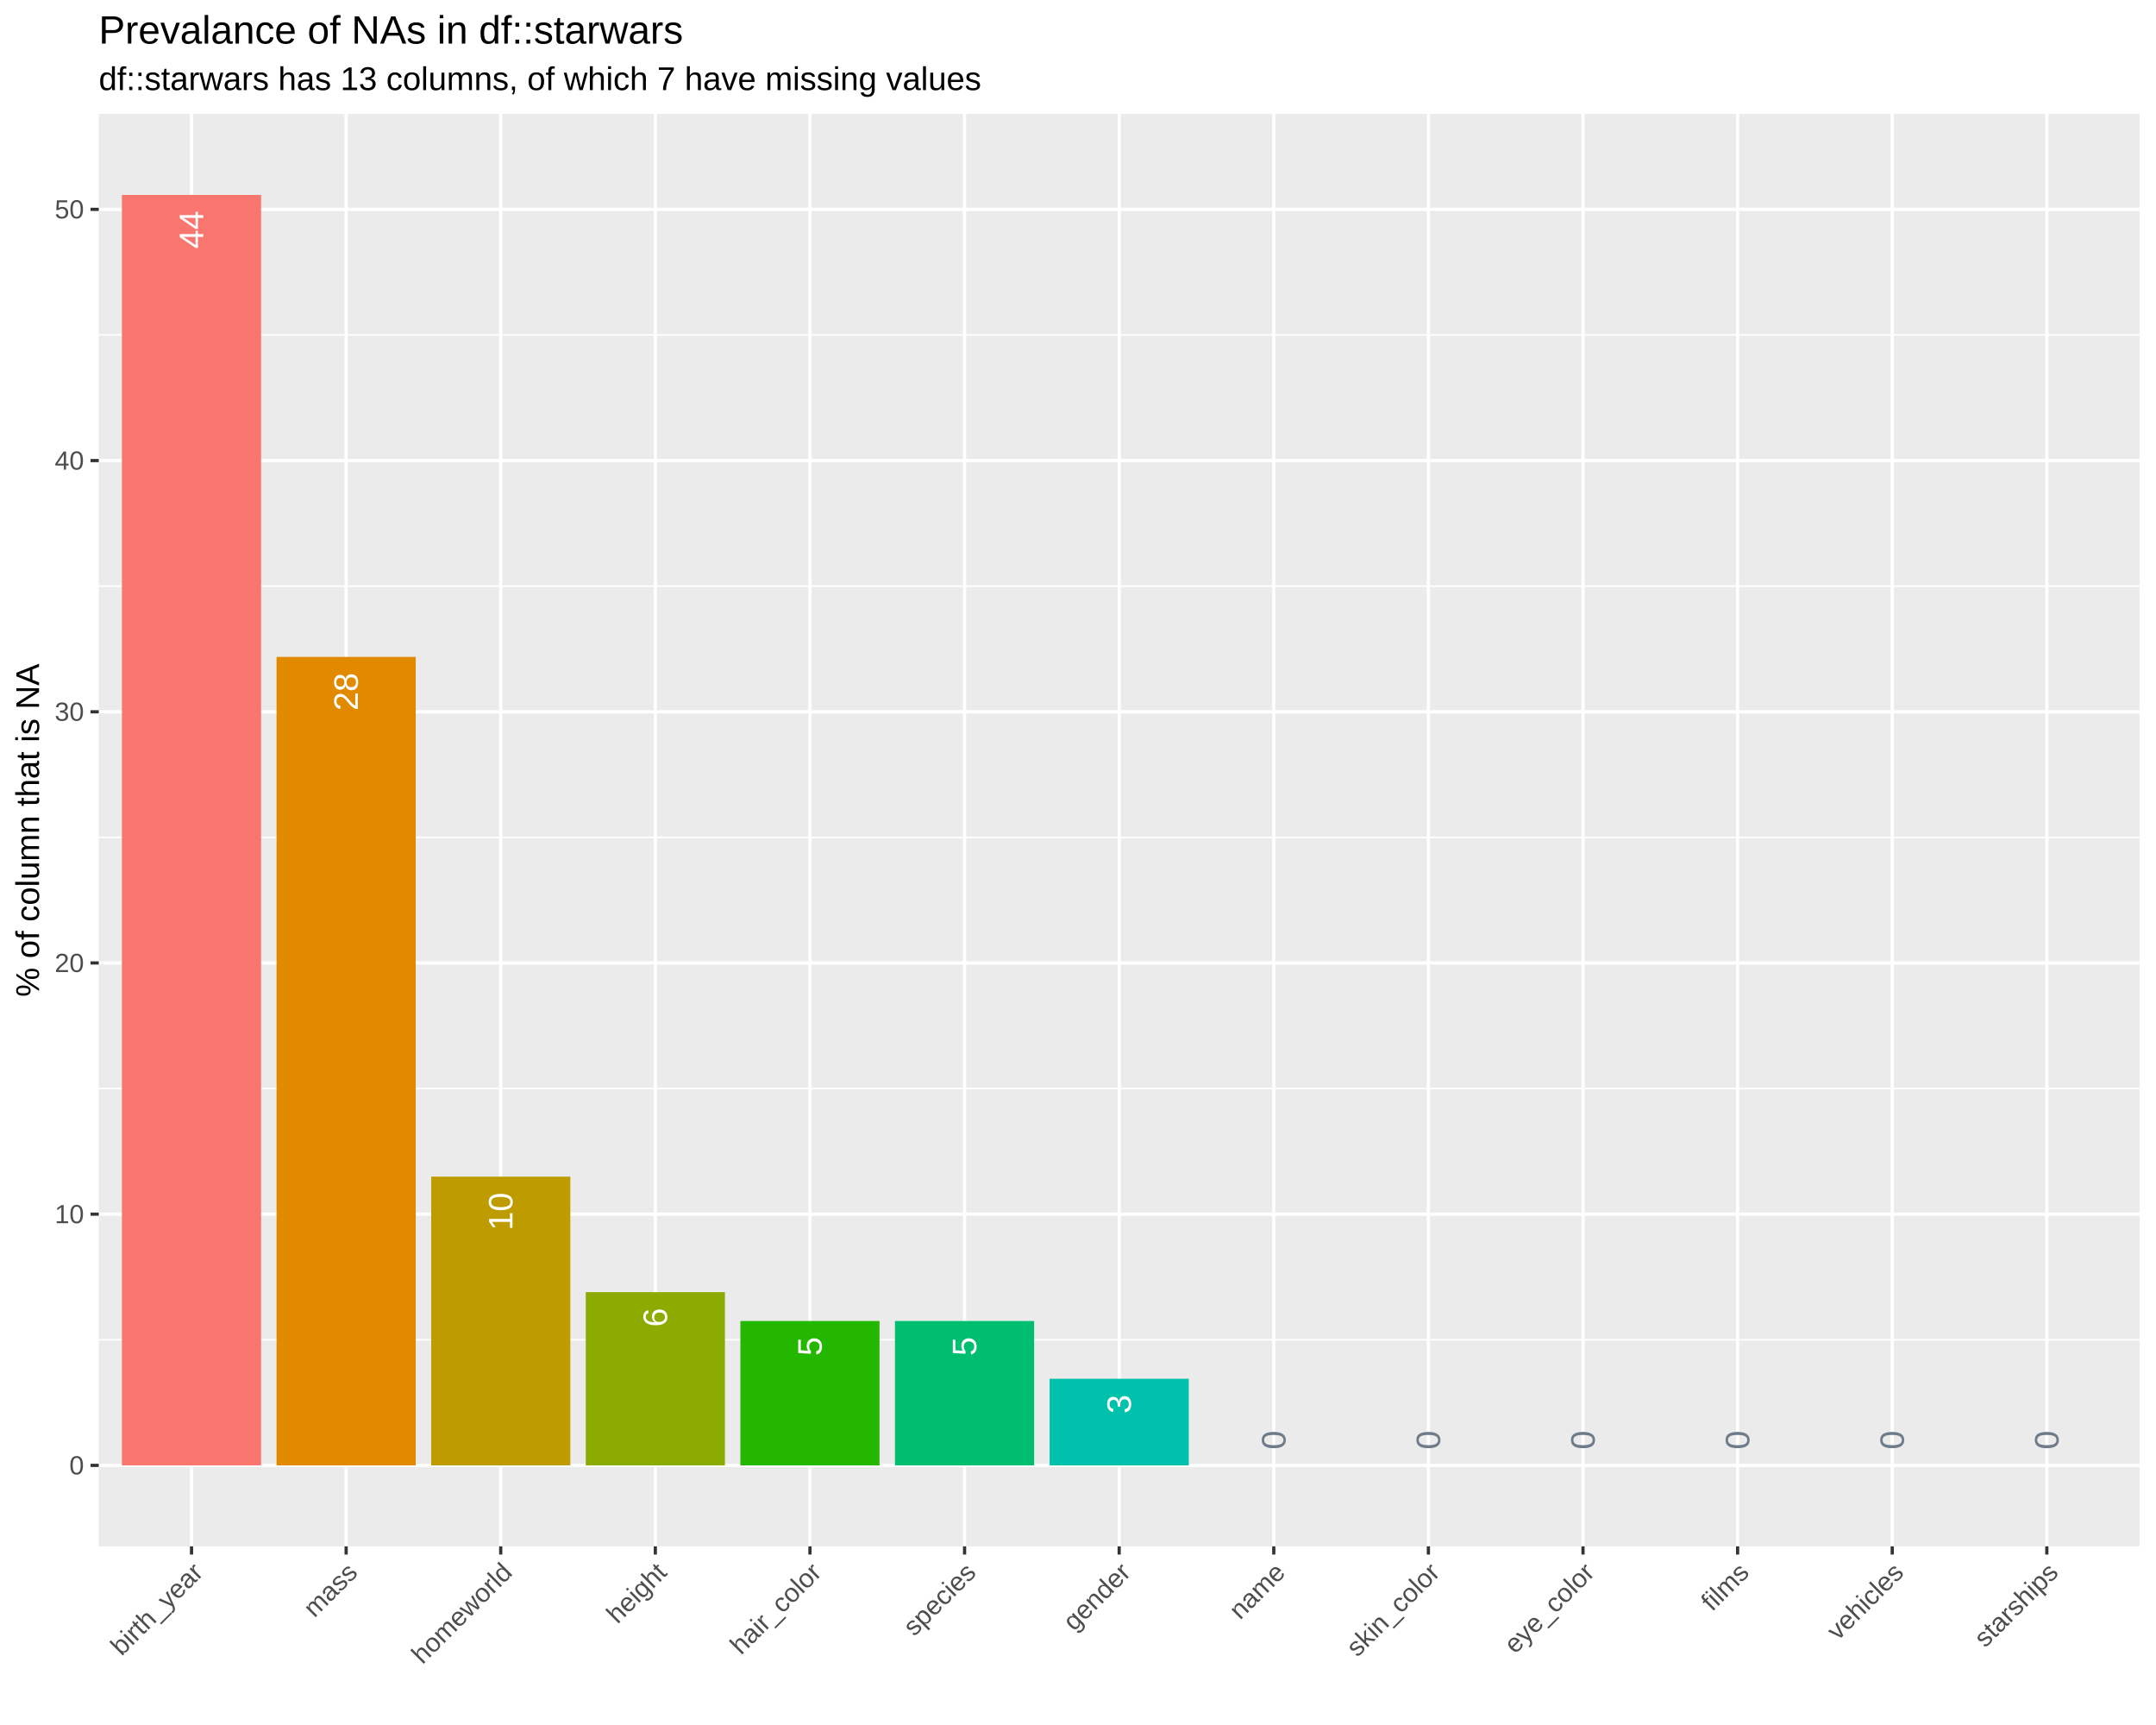
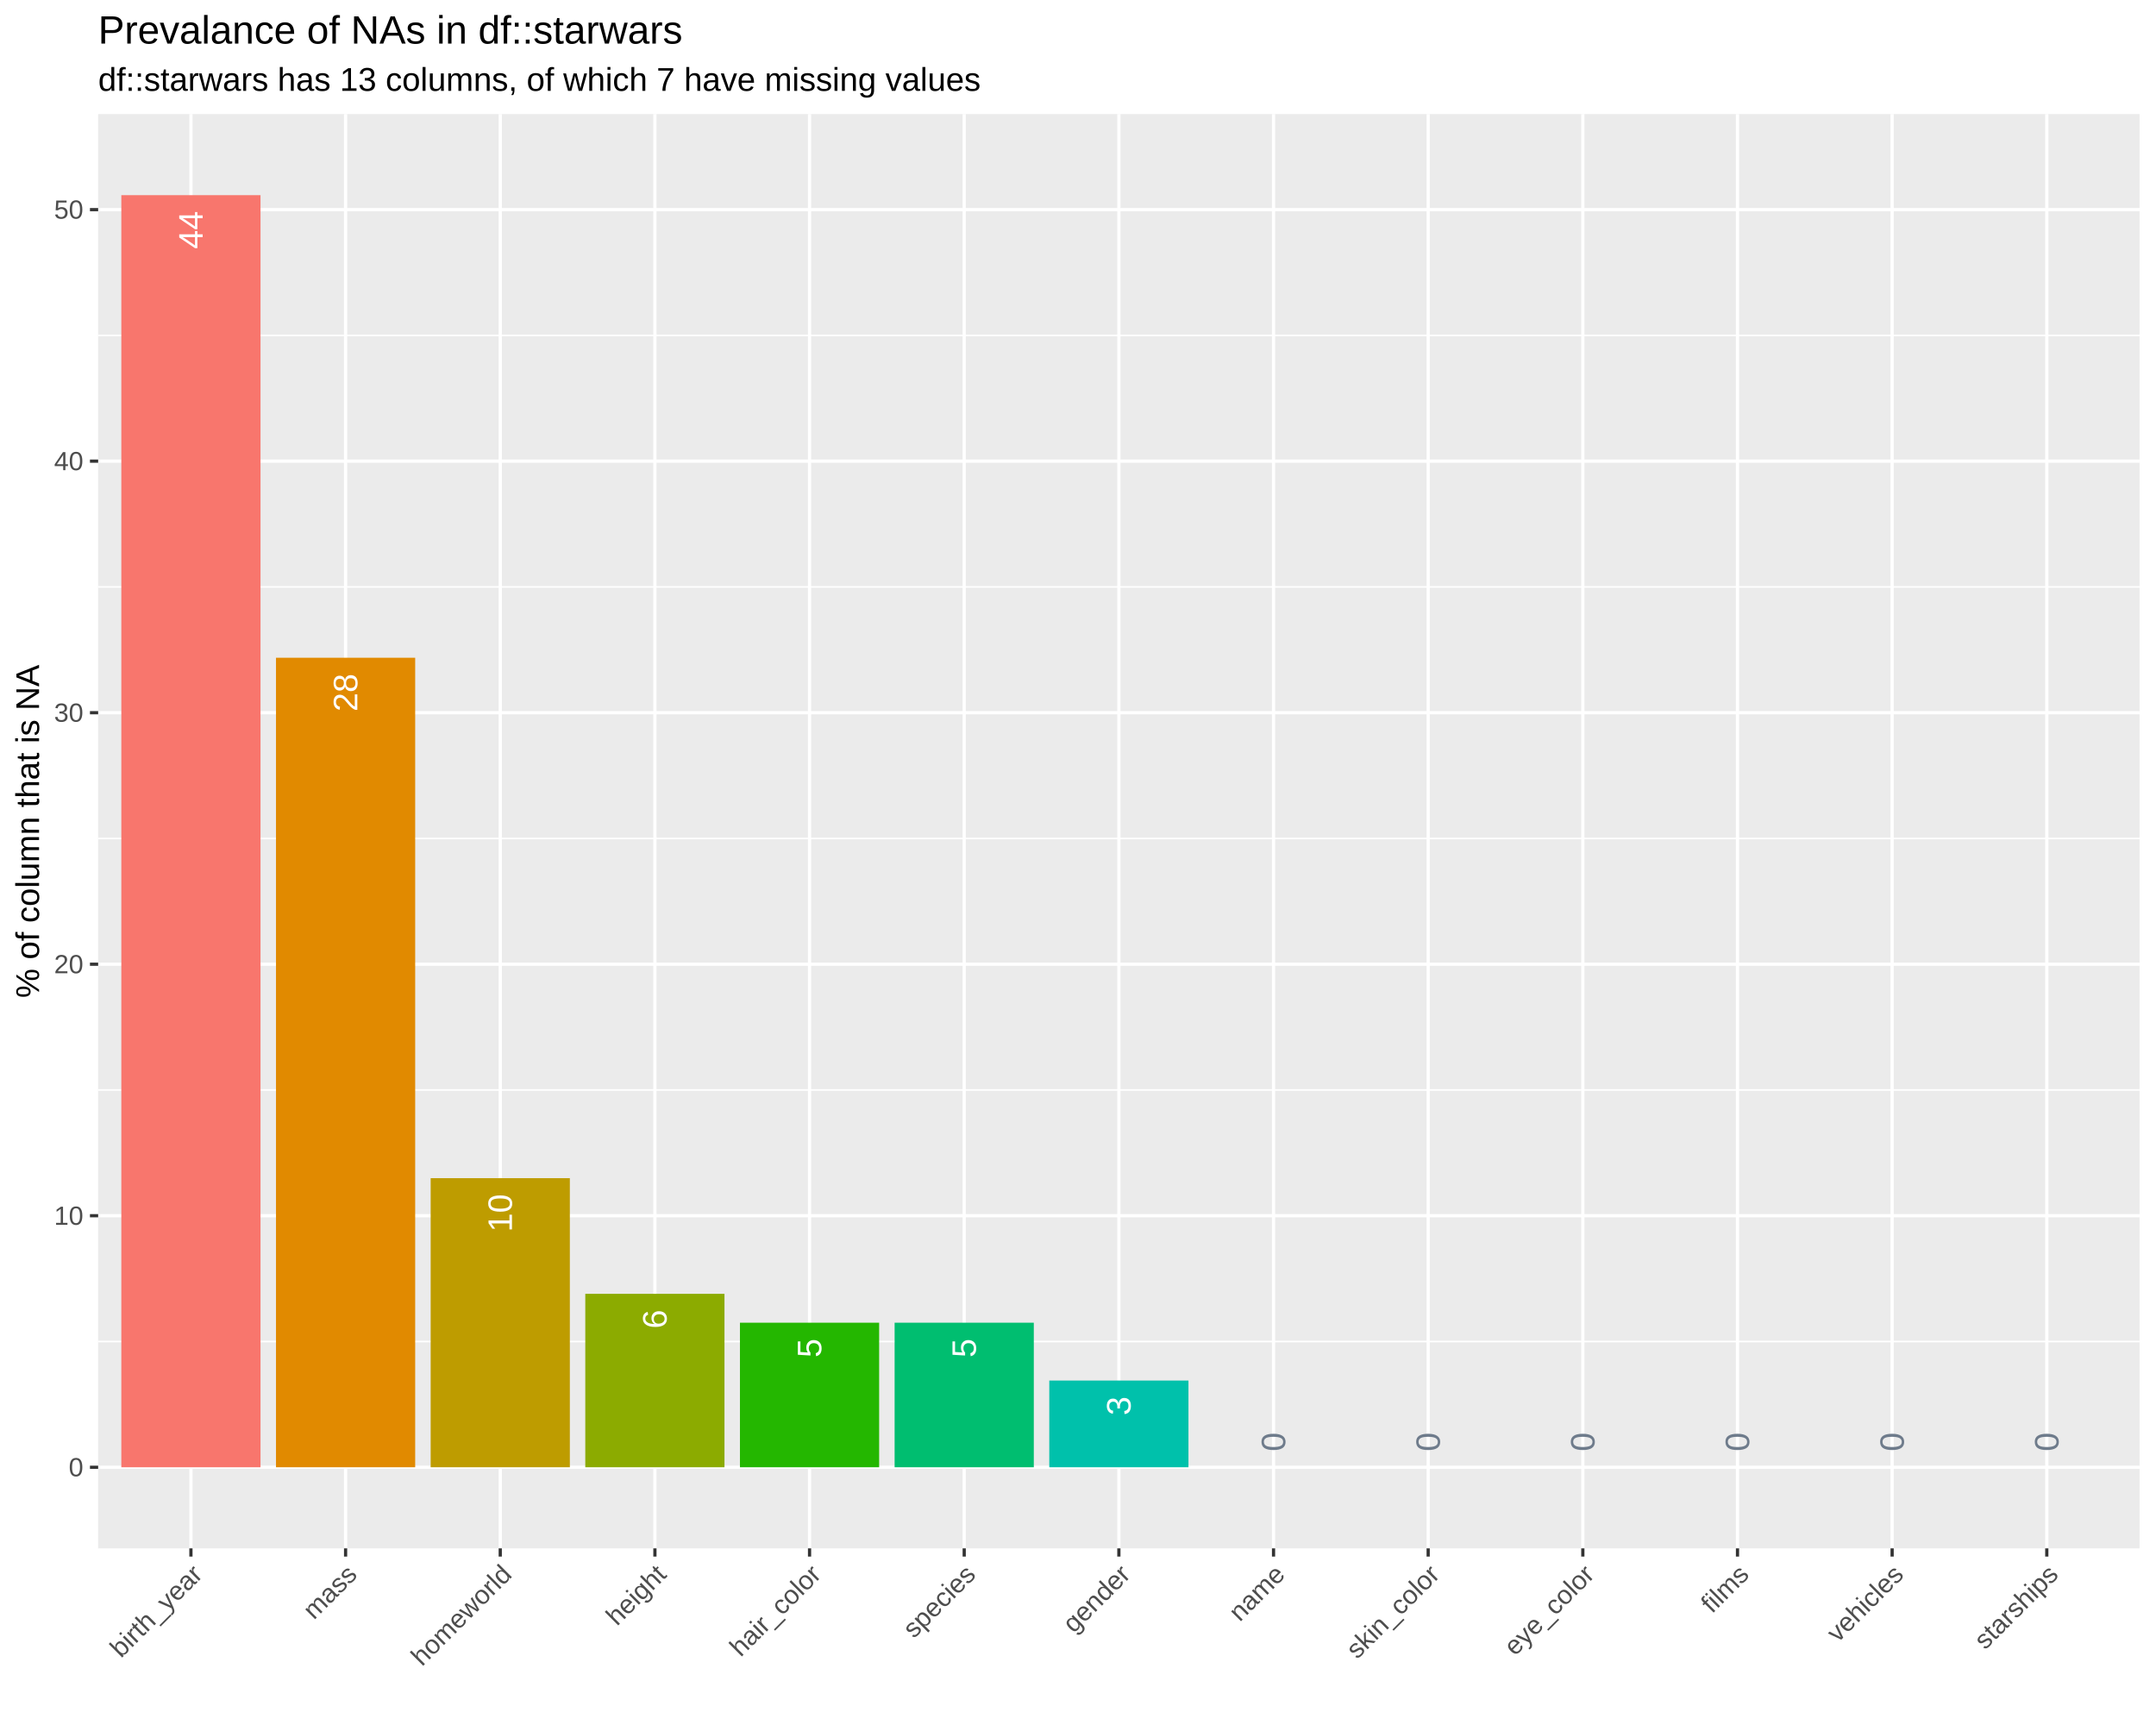
<svg xmlns="http://www.w3.org/2000/svg" viewBox="0 0 720.00 576.00">
  <defs>
    <style type="text/css">
    line, polyline, polygon, path, rect, circle {
      fill: none;
      stroke: #000000;
      stroke-linecap: round;
      stroke-linejoin: round;
      stroke-miterlimit: 10.00;
    }
  </style>
  </defs>
  <rect width="100%" height="100%" style="stroke: none; fill: #FFFFFF;" />
  <rect x="0.00" y="0.00" width="720.00" height="576.00" style="stroke-width: 1.07; stroke: #FFFFFF; fill: #FFFFFF;" />
  <defs>
-     <clipPath id="cpMzIuOTh8NzE0LjUyfDUxNi4zNXwzOC4wNQ==">
-       <rect x="32.98" y="38.05" width="681.54" height="478.31" />
+     <clipPath id="cpMzIuNzh8NzE0LjUyfDUxNy4wMnwzOC4wOQ==">
+       <rect x="32.78" y="38.09" width="681.74" height="478.93" />
    </clipPath>
  </defs>
-   <rect x="32.98" y="38.05" width="681.54" height="478.31" style="stroke-width: 1.07; stroke: none; fill: #EBEBEB;" clip-path="url(#cpMzIuOTh8NzE0LjUyfDUxNi4zNXwzOC4wNQ==)" />
-   <polyline points="32.98,447.37 714.52,447.37 " style="stroke-width: 0.53; stroke: #FFFFFF; stroke-linecap: butt;" clip-path="url(#cpMzIuOTh8NzE0LjUyfDUxNi4zNXwzOC4wNQ==)" />
-   <polyline points="32.98,363.49 714.52,363.49 " style="stroke-width: 0.53; stroke: #FFFFFF; stroke-linecap: butt;" clip-path="url(#cpMzIuOTh8NzE0LjUyfDUxNi4zNXwzOC4wNQ==)" />
-   <polyline points="32.98,279.61 714.52,279.61 " style="stroke-width: 0.53; stroke: #FFFFFF; stroke-linecap: butt;" clip-path="url(#cpMzIuOTh8NzE0LjUyfDUxNi4zNXwzOC4wNQ==)" />
-   <polyline points="32.98,195.73 714.52,195.73 " style="stroke-width: 0.53; stroke: #FFFFFF; stroke-linecap: butt;" clip-path="url(#cpMzIuOTh8NzE0LjUyfDUxNi4zNXwzOC4wNQ==)" />
-   <polyline points="32.98,111.85 714.52,111.85 " style="stroke-width: 0.53; stroke: #FFFFFF; stroke-linecap: butt;" clip-path="url(#cpMzIuOTh8NzE0LjUyfDUxNi4zNXwzOC4wNQ==)" />
-   <polyline points="32.98,489.31 714.52,489.31 " style="stroke-width: 1.07; stroke: #FFFFFF; stroke-linecap: butt;" clip-path="url(#cpMzIuOTh8NzE0LjUyfDUxNi4zNXwzOC4wNQ==)" />
-   <polyline points="32.98,405.43 714.52,405.43 " style="stroke-width: 1.07; stroke: #FFFFFF; stroke-linecap: butt;" clip-path="url(#cpMzIuOTh8NzE0LjUyfDUxNi4zNXwzOC4wNQ==)" />
-   <polyline points="32.98,321.55 714.52,321.55 " style="stroke-width: 1.07; stroke: #FFFFFF; stroke-linecap: butt;" clip-path="url(#cpMzIuOTh8NzE0LjUyfDUxNi4zNXwzOC4wNQ==)" />
-   <polyline points="32.98,237.67 714.52,237.67 " style="stroke-width: 1.07; stroke: #FFFFFF; stroke-linecap: butt;" clip-path="url(#cpMzIuOTh8NzE0LjUyfDUxNi4zNXwzOC4wNQ==)" />
-   <polyline points="32.98,153.79 714.52,153.79 " style="stroke-width: 1.07; stroke: #FFFFFF; stroke-linecap: butt;" clip-path="url(#cpMzIuOTh8NzE0LjUyfDUxNi4zNXwzOC4wNQ==)" />
-   <polyline points="32.98,69.91 714.52,69.91 " style="stroke-width: 1.07; stroke: #FFFFFF; stroke-linecap: butt;" clip-path="url(#cpMzIuOTh8NzE0LjUyfDUxNi4zNXwzOC4wNQ==)" />
-   <polyline points="63.96,516.35 63.96,38.05 " style="stroke-width: 1.07; stroke: #FFFFFF; stroke-linecap: butt;" clip-path="url(#cpMzIuOTh8NzE0LjUyfDUxNi4zNXwzOC4wNQ==)" />
-   <polyline points="115.59,516.35 115.59,38.05 " style="stroke-width: 1.07; stroke: #FFFFFF; stroke-linecap: butt;" clip-path="url(#cpMzIuOTh8NzE0LjUyfDUxNi4zNXwzOC4wNQ==)" />
-   <polyline points="167.22,516.35 167.22,38.05 " style="stroke-width: 1.07; stroke: #FFFFFF; stroke-linecap: butt;" clip-path="url(#cpMzIuOTh8NzE0LjUyfDUxNi4zNXwzOC4wNQ==)" />
-   <polyline points="218.85,516.35 218.85,38.05 " style="stroke-width: 1.07; stroke: #FFFFFF; stroke-linecap: butt;" clip-path="url(#cpMzIuOTh8NzE0LjUyfDUxNi4zNXwzOC4wNQ==)" />
-   <polyline points="270.49,516.35 270.49,38.05 " style="stroke-width: 1.07; stroke: #FFFFFF; stroke-linecap: butt;" clip-path="url(#cpMzIuOTh8NzE0LjUyfDUxNi4zNXwzOC4wNQ==)" />
-   <polyline points="322.12,516.35 322.12,38.05 " style="stroke-width: 1.07; stroke: #FFFFFF; stroke-linecap: butt;" clip-path="url(#cpMzIuOTh8NzE0LjUyfDUxNi4zNXwzOC4wNQ==)" />
-   <polyline points="373.75,516.35 373.75,38.05 " style="stroke-width: 1.07; stroke: #FFFFFF; stroke-linecap: butt;" clip-path="url(#cpMzIuOTh8NzE0LjUyfDUxNi4zNXwzOC4wNQ==)" />
-   <polyline points="425.38,516.35 425.38,38.05 " style="stroke-width: 1.07; stroke: #FFFFFF; stroke-linecap: butt;" clip-path="url(#cpMzIuOTh8NzE0LjUyfDUxNi4zNXwzOC4wNQ==)" />
-   <polyline points="477.01,516.35 477.01,38.05 " style="stroke-width: 1.07; stroke: #FFFFFF; stroke-linecap: butt;" clip-path="url(#cpMzIuOTh8NzE0LjUyfDUxNi4zNXwzOC4wNQ==)" />
-   <polyline points="528.65,516.35 528.65,38.05 " style="stroke-width: 1.07; stroke: #FFFFFF; stroke-linecap: butt;" clip-path="url(#cpMzIuOTh8NzE0LjUyfDUxNi4zNXwzOC4wNQ==)" />
-   <polyline points="580.28,516.35 580.28,38.05 " style="stroke-width: 1.07; stroke: #FFFFFF; stroke-linecap: butt;" clip-path="url(#cpMzIuOTh8NzE0LjUyfDUxNi4zNXwzOC4wNQ==)" />
-   <polyline points="631.91,516.35 631.91,38.05 " style="stroke-width: 1.07; stroke: #FFFFFF; stroke-linecap: butt;" clip-path="url(#cpMzIuOTh8NzE0LjUyfDUxNi4zNXwzOC4wNQ==)" />
-   <polyline points="683.54,516.35 683.54,38.05 " style="stroke-width: 1.07; stroke: #FFFFFF; stroke-linecap: butt;" clip-path="url(#cpMzIuOTh8NzE0LjUyfDUxNi4zNXwzOC4wNQ==)" />
-   <rect x="40.72" y="65.09" width="46.47" height="424.22" style="stroke-width: 1.07; stroke: none; stroke-linecap: butt; fill: #F8766D;" clip-path="url(#cpMzIuOTh8NzE0LjUyfDUxNi4zNXwzOC4wNQ==)" />
-   <rect x="92.36" y="219.35" width="46.47" height="269.96" style="stroke-width: 1.07; stroke: none; stroke-linecap: butt; fill: #E18A00;" clip-path="url(#cpMzIuOTh8NzE0LjUyfDUxNi4zNXwzOC4wNQ==)" />
-   <rect x="143.99" y="392.90" width="46.47" height="96.41" style="stroke-width: 1.07; stroke: none; stroke-linecap: butt; fill: #BE9C00;" clip-path="url(#cpMzIuOTh8NzE0LjUyfDUxNi4zNXwzOC4wNQ==)" />
-   <rect x="195.62" y="431.46" width="46.47" height="57.85" style="stroke-width: 1.07; stroke: none; stroke-linecap: butt; fill: #8CAB00;" clip-path="url(#cpMzIuOTh8NzE0LjUyfDUxNi4zNXwzOC4wNQ==)" />
-   <rect x="247.25" y="441.10" width="46.47" height="48.21" style="stroke-width: 1.07; stroke: none; stroke-linecap: butt; fill: #24B700;" clip-path="url(#cpMzIuOTh8NzE0LjUyfDUxNi4zNXwzOC4wNQ==)" />
-   <rect x="298.88" y="441.10" width="46.47" height="48.21" style="stroke-width: 1.07; stroke: none; stroke-linecap: butt; fill: #00BE70;" clip-path="url(#cpMzIuOTh8NzE0LjUyfDUxNi4zNXwzOC4wNQ==)" />
-   <rect x="350.52" y="460.39" width="46.47" height="28.92" style="stroke-width: 1.07; stroke: none; stroke-linecap: butt; fill: #00C1AB;" clip-path="url(#cpMzIuOTh8NzE0LjUyfDUxNi4zNXwzOC4wNQ==)" />
-   <rect x="402.15" y="489.31" width="46.47" height="0.00" style="stroke-width: 1.07; stroke: none; stroke-linecap: butt; fill: #00BBDA;" clip-path="url(#cpMzIuOTh8NzE0LjUyfDUxNi4zNXwzOC4wNQ==)" />
-   <rect x="453.78" y="489.31" width="46.47" height="0.00" style="stroke-width: 1.07; stroke: none; stroke-linecap: butt; fill: #00ACFC;" clip-path="url(#cpMzIuOTh8NzE0LjUyfDUxNi4zNXwzOC4wNQ==)" />
-   <rect x="505.41" y="489.31" width="46.47" height="0.00" style="stroke-width: 1.07; stroke: none; stroke-linecap: butt; fill: #8B93FF;" clip-path="url(#cpMzIuOTh8NzE0LjUyfDUxNi4zNXwzOC4wNQ==)" />
-   <rect x="557.04" y="489.31" width="46.47" height="0.00" style="stroke-width: 1.07; stroke: none; stroke-linecap: butt; fill: #D575FE;" clip-path="url(#cpMzIuOTh8NzE0LjUyfDUxNi4zNXwzOC4wNQ==)" />
-   <rect x="608.68" y="489.31" width="46.47" height="0.00" style="stroke-width: 1.07; stroke: none; stroke-linecap: butt; fill: #F962DD;" clip-path="url(#cpMzIuOTh8NzE0LjUyfDUxNi4zNXwzOC4wNQ==)" />
-   <rect x="660.31" y="489.31" width="46.47" height="0.00" style="stroke-width: 1.07; stroke: none; stroke-linecap: butt; fill: #FF65AC;" clip-path="url(#cpMzIuOTh8NzE0LjUyfDUxNi4zNXwzOC4wNQ==)" />
-   <g clip-path="url(#cpMzIuOTh8NzE0LjUyfDUxNi4zNXwzOC4wNQ==)">
-     <text transform="translate(67.87,83.05) rotate(-90)" style="font-size: 11.38px; fill: #FFFFFF; font-family: Liberation Sans;" textLength="12.66px" lengthAdjust="spacingAndGlyphs">44</text>
+   <rect x="32.78" y="38.09" width="681.74" height="478.93" style="stroke-width: 1.07; stroke: none; fill: #EBEBEB;" clip-path="url(#cpMzIuNzh8NzE0LjUyfDUxNy4wMnwzOC4wOQ==)" />
+   <polyline points="32.78,447.95 714.52,447.95 " style="stroke-width: 0.53; stroke: #FFFFFF; stroke-linecap: butt;" clip-path="url(#cpMzIuNzh8NzE0LjUyfDUxNy4wMnwzOC4wOQ==)" />
+   <polyline points="32.78,363.96 714.52,363.96 " style="stroke-width: 0.53; stroke: #FFFFFF; stroke-linecap: butt;" clip-path="url(#cpMzIuNzh8NzE0LjUyfDUxNy4wMnwzOC4wOQ==)" />
+   <polyline points="32.78,279.97 714.52,279.97 " style="stroke-width: 0.53; stroke: #FFFFFF; stroke-linecap: butt;" clip-path="url(#cpMzIuNzh8NzE0LjUyfDUxNy4wMnwzOC4wOQ==)" />
+   <polyline points="32.78,195.98 714.52,195.98 " style="stroke-width: 0.53; stroke: #FFFFFF; stroke-linecap: butt;" clip-path="url(#cpMzIuNzh8NzE0LjUyfDUxNy4wMnwzOC4wOQ==)" />
+   <polyline points="32.78,111.99 714.52,111.99 " style="stroke-width: 0.53; stroke: #FFFFFF; stroke-linecap: butt;" clip-path="url(#cpMzIuNzh8NzE0LjUyfDUxNy4wMnwzOC4wOQ==)" />
+   <polyline points="32.78,489.94 714.52,489.94 " style="stroke-width: 1.07; stroke: #FFFFFF; stroke-linecap: butt;" clip-path="url(#cpMzIuNzh8NzE0LjUyfDUxNy4wMnwzOC4wOQ==)" />
+   <polyline points="32.78,405.95 714.52,405.95 " style="stroke-width: 1.07; stroke: #FFFFFF; stroke-linecap: butt;" clip-path="url(#cpMzIuNzh8NzE0LjUyfDUxNy4wMnwzOC4wOQ==)" />
+   <polyline points="32.78,321.97 714.52,321.97 " style="stroke-width: 1.07; stroke: #FFFFFF; stroke-linecap: butt;" clip-path="url(#cpMzIuNzh8NzE0LjUyfDUxNy4wMnwzOC4wOQ==)" />
+   <polyline points="32.78,237.98 714.52,237.98 " style="stroke-width: 1.07; stroke: #FFFFFF; stroke-linecap: butt;" clip-path="url(#cpMzIuNzh8NzE0LjUyfDUxNy4wMnwzOC4wOQ==)" />
+   <polyline points="32.78,153.99 714.52,153.99 " style="stroke-width: 1.07; stroke: #FFFFFF; stroke-linecap: butt;" clip-path="url(#cpMzIuNzh8NzE0LjUyfDUxNy4wMnwzOC4wOQ==)" />
+   <polyline points="32.78,70.00 714.52,70.00 " style="stroke-width: 1.07; stroke: #FFFFFF; stroke-linecap: butt;" clip-path="url(#cpMzIuNzh8NzE0LjUyfDUxNy4wMnwzOC4wOQ==)" />
+   <polyline points="63.76,517.02 63.76,38.09 " style="stroke-width: 1.07; stroke: #FFFFFF; stroke-linecap: butt;" clip-path="url(#cpMzIuNzh8NzE0LjUyfDUxNy4wMnwzOC4wOQ==)" />
+   <polyline points="115.41,517.02 115.41,38.09 " style="stroke-width: 1.07; stroke: #FFFFFF; stroke-linecap: butt;" clip-path="url(#cpMzIuNzh8NzE0LjUyfDUxNy4wMnwzOC4wOQ==)" />
+   <polyline points="167.06,517.02 167.06,38.09 " style="stroke-width: 1.07; stroke: #FFFFFF; stroke-linecap: butt;" clip-path="url(#cpMzIuNzh8NzE0LjUyfDUxNy4wMnwzOC4wOQ==)" />
+   <polyline points="218.71,517.02 218.71,38.09 " style="stroke-width: 1.07; stroke: #FFFFFF; stroke-linecap: butt;" clip-path="url(#cpMzIuNzh8NzE0LjUyfDUxNy4wMnwzOC4wOQ==)" />
+   <polyline points="270.35,517.02 270.35,38.09 " style="stroke-width: 1.07; stroke: #FFFFFF; stroke-linecap: butt;" clip-path="url(#cpMzIuNzh8NzE0LjUyfDUxNy4wMnwzOC4wOQ==)" />
+   <polyline points="322.00,517.02 322.00,38.09 " style="stroke-width: 1.07; stroke: #FFFFFF; stroke-linecap: butt;" clip-path="url(#cpMzIuNzh8NzE0LjUyfDUxNy4wMnwzOC4wOQ==)" />
+   <polyline points="373.65,517.02 373.65,38.09 " style="stroke-width: 1.07; stroke: #FFFFFF; stroke-linecap: butt;" clip-path="url(#cpMzIuNzh8NzE0LjUyfDUxNy4wMnwzOC4wOQ==)" />
+   <polyline points="425.30,517.02 425.30,38.09 " style="stroke-width: 1.07; stroke: #FFFFFF; stroke-linecap: butt;" clip-path="url(#cpMzIuNzh8NzE0LjUyfDUxNy4wMnwzOC4wOQ==)" />
+   <polyline points="476.94,517.02 476.94,38.09 " style="stroke-width: 1.07; stroke: #FFFFFF; stroke-linecap: butt;" clip-path="url(#cpMzIuNzh8NzE0LjUyfDUxNy4wMnwzOC4wOQ==)" />
+   <polyline points="528.59,517.02 528.59,38.09 " style="stroke-width: 1.07; stroke: #FFFFFF; stroke-linecap: butt;" clip-path="url(#cpMzIuNzh8NzE0LjUyfDUxNy4wMnwzOC4wOQ==)" />
+   <polyline points="580.24,517.02 580.24,38.09 " style="stroke-width: 1.07; stroke: #FFFFFF; stroke-linecap: butt;" clip-path="url(#cpMzIuNzh8NzE0LjUyfDUxNy4wMnwzOC4wOQ==)" />
+   <polyline points="631.88,517.02 631.88,38.09 " style="stroke-width: 1.07; stroke: #FFFFFF; stroke-linecap: butt;" clip-path="url(#cpMzIuNzh8NzE0LjUyfDUxNy4wMnwzOC4wOQ==)" />
+   <polyline points="683.53,517.02 683.53,38.09 " style="stroke-width: 1.07; stroke: #FFFFFF; stroke-linecap: butt;" clip-path="url(#cpMzIuNzh8NzE0LjUyfDUxNy4wMnwzOC4wOQ==)" />
+   <rect x="40.52" y="65.17" width="46.48" height="424.77" style="stroke-width: 1.07; stroke: none; stroke-linecap: square; stroke-linejoin: miter; fill: #F8766D;" clip-path="url(#cpMzIuNzh8NzE0LjUyfDUxNy4wMnwzOC4wOQ==)" />
+   <rect x="92.17" y="219.63" width="46.48" height="270.31" style="stroke-width: 1.07; stroke: none; stroke-linecap: square; stroke-linejoin: miter; fill: #E18A00;" clip-path="url(#cpMzIuNzh8NzE0LjUyfDUxNy4wMnwzOC4wOQ==)" />
+   <rect x="143.82" y="393.40" width="46.48" height="96.54" style="stroke-width: 1.07; stroke: none; stroke-linecap: square; stroke-linejoin: miter; fill: #BE9C00;" clip-path="url(#cpMzIuNzh8NzE0LjUyfDUxNy4wMnwzOC4wOQ==)" />
+   <rect x="195.46" y="432.02" width="46.48" height="57.92" style="stroke-width: 1.07; stroke: none; stroke-linecap: square; stroke-linejoin: miter; fill: #8CAB00;" clip-path="url(#cpMzIuNzh8NzE0LjUyfDUxNy4wMnwzOC4wOQ==)" />
+   <rect x="247.11" y="441.67" width="46.48" height="48.27" style="stroke-width: 1.07; stroke: none; stroke-linecap: square; stroke-linejoin: miter; fill: #24B700;" clip-path="url(#cpMzIuNzh8NzE0LjUyfDUxNy4wMnwzOC4wOQ==)" />
+   <rect x="298.76" y="441.67" width="46.48" height="48.27" style="stroke-width: 1.07; stroke: none; stroke-linecap: square; stroke-linejoin: miter; fill: #00BE70;" clip-path="url(#cpMzIuNzh8NzE0LjUyfDUxNy4wMnwzOC4wOQ==)" />
+   <rect x="350.41" y="460.98" width="46.48" height="28.96" style="stroke-width: 1.07; stroke: none; stroke-linecap: square; stroke-linejoin: miter; fill: #00C1AB;" clip-path="url(#cpMzIuNzh8NzE0LjUyfDUxNy4wMnwzOC4wOQ==)" />
+   <rect x="402.05" y="489.94" width="46.48" height="0.00" style="stroke-width: 1.07; stroke: none; stroke-linecap: square; stroke-linejoin: miter; fill: #00BBDA;" clip-path="url(#cpMzIuNzh8NzE0LjUyfDUxNy4wMnwzOC4wOQ==)" />
+   <rect x="453.70" y="489.94" width="46.48" height="0.00" style="stroke-width: 1.07; stroke: none; stroke-linecap: square; stroke-linejoin: miter; fill: #00ACFC;" clip-path="url(#cpMzIuNzh8NzE0LjUyfDUxNy4wMnwzOC4wOQ==)" />
+   <rect x="505.35" y="489.94" width="46.48" height="0.00" style="stroke-width: 1.07; stroke: none; stroke-linecap: square; stroke-linejoin: miter; fill: #8B93FF;" clip-path="url(#cpMzIuNzh8NzE0LjUyfDUxNy4wMnwzOC4wOQ==)" />
+   <rect x="557.00" y="489.94" width="46.48" height="0.00" style="stroke-width: 1.07; stroke: none; stroke-linecap: square; stroke-linejoin: miter; fill: #D575FE;" clip-path="url(#cpMzIuNzh8NzE0LjUyfDUxNy4wMnwzOC4wOQ==)" />
+   <rect x="608.64" y="489.94" width="46.48" height="0.00" style="stroke-width: 1.07; stroke: none; stroke-linecap: square; stroke-linejoin: miter; fill: #F962DD;" clip-path="url(#cpMzIuNzh8NzE0LjUyfDUxNy4wMnwzOC4wOQ==)" />
+   <rect x="660.29" y="489.94" width="46.48" height="0.00" style="stroke-width: 1.07; stroke: none; stroke-linecap: square; stroke-linejoin: miter; fill: #FF65AC;" clip-path="url(#cpMzIuNzh8NzE0LjUyfDUxNy4wMnwzOC4wOQ==)" />
+   <g clip-path="url(#cpMzIuNzh8NzE0LjUyfDUxNy4wMnwzOC4wOQ==)">
+     <text transform="translate(67.68,83.14) rotate(-90)" style="font-size: 11.38px; fill: #FFFFFF; font-family: Liberation Sans;" textLength="12.66px" lengthAdjust="spacingAndGlyphs">44</text>
  </g>
-   <g clip-path="url(#cpMzIuOTh8NzE0LjUyfDUxNi4zNXwzOC4wNQ==)">
-     <text transform="translate(119.50,237.31) rotate(-90)" style="font-size: 11.38px; fill: #FFFFFF; font-family: Liberation Sans;" textLength="12.66px" lengthAdjust="spacingAndGlyphs">28</text>
+   <g clip-path="url(#cpMzIuNzh8NzE0LjUyfDUxNy4wMnwzOC4wOQ==)">
+     <text transform="translate(119.33,237.60) rotate(-90)" style="font-size: 11.38px; fill: #FFFFFF; font-family: Liberation Sans;" textLength="12.66px" lengthAdjust="spacingAndGlyphs">28</text>
  </g>
-   <g clip-path="url(#cpMzIuOTh8NzE0LjUyfDUxNi4zNXwzOC4wNQ==)">
-     <text transform="translate(171.14,410.86) rotate(-90)" style="font-size: 11.38px; fill: #FFFFFF; font-family: Liberation Sans;" textLength="12.66px" lengthAdjust="spacingAndGlyphs">10</text>
+   <g clip-path="url(#cpMzIuNzh8NzE0LjUyfDUxNy4wMnwzOC4wOQ==)">
+     <text transform="translate(170.97,411.37) rotate(-90)" style="font-size: 11.38px; fill: #FFFFFF; font-family: Liberation Sans;" textLength="12.66px" lengthAdjust="spacingAndGlyphs">10</text>
  </g>
-   <g clip-path="url(#cpMzIuOTh8NzE0LjUyfDUxNi4zNXwzOC4wNQ==)">
-     <text transform="translate(222.77,443.09) rotate(-90)" style="font-size: 11.38px; fill: #FFFFFF; font-family: Liberation Sans;" textLength="6.33px" lengthAdjust="spacingAndGlyphs">6</text>
+   <g clip-path="url(#cpMzIuNzh8NzE0LjUyfDUxNy4wMnwzOC4wOQ==)">
+     <text transform="translate(222.62,443.66) rotate(-90)" style="font-size: 11.38px; fill: #FFFFFF; font-family: Liberation Sans;" textLength="6.33px" lengthAdjust="spacingAndGlyphs">6</text>
  </g>
-   <g clip-path="url(#cpMzIuOTh8NzE0LjUyfDUxNi4zNXwzOC4wNQ==)">
-     <text transform="translate(274.40,452.73) rotate(-90)" style="font-size: 11.38px; fill: #FFFFFF; font-family: Liberation Sans;" textLength="6.33px" lengthAdjust="spacingAndGlyphs">5</text>
+   <g clip-path="url(#cpMzIuNzh8NzE0LjUyfDUxNy4wMnwzOC4wOQ==)">
+     <text transform="translate(274.27,453.31) rotate(-90)" style="font-size: 11.38px; fill: #FFFFFF; font-family: Liberation Sans;" textLength="6.33px" lengthAdjust="spacingAndGlyphs">5</text>
  </g>
-   <g clip-path="url(#cpMzIuOTh8NzE0LjUyfDUxNi4zNXwzOC4wNQ==)">
-     <text transform="translate(326.03,452.73) rotate(-90)" style="font-size: 11.38px; fill: #FFFFFF; font-family: Liberation Sans;" textLength="6.33px" lengthAdjust="spacingAndGlyphs">5</text>
+   <g clip-path="url(#cpMzIuNzh8NzE0LjUyfDUxNy4wMnwzOC4wOQ==)">
+     <text transform="translate(325.91,453.31) rotate(-90)" style="font-size: 11.38px; fill: #FFFFFF; font-family: Liberation Sans;" textLength="6.33px" lengthAdjust="spacingAndGlyphs">5</text>
  </g>
-   <g clip-path="url(#cpMzIuOTh8NzE0LjUyfDUxNi4zNXwzOC4wNQ==)">
-     <text transform="translate(377.66,472.02) rotate(-90)" style="font-size: 11.38px; fill: #FFFFFF; font-family: Liberation Sans;" textLength="6.33px" lengthAdjust="spacingAndGlyphs">3</text>
+   <g clip-path="url(#cpMzIuNzh8NzE0LjUyfDUxNy4wMnwzOC4wOQ==)">
+     <text transform="translate(377.56,472.62) rotate(-90)" style="font-size: 11.38px; fill: #FFFFFF; font-family: Liberation Sans;" textLength="6.33px" lengthAdjust="spacingAndGlyphs">3</text>
  </g>
-   <g clip-path="url(#cpMzIuOTh8NzE0LjUyfDUxNi4zNXwzOC4wNQ==)">
-     <text transform="translate(429.30,484.01) rotate(-90)" style="font-size: 11.38px; fill: #6E7B8B; font-family: Liberation Sans;" textLength="6.33px" lengthAdjust="spacingAndGlyphs">0</text>
+   <g clip-path="url(#cpMzIuNzh8NzE0LjUyfDUxNy4wMnwzOC4wOQ==)">
+     <text transform="translate(429.21,484.63) rotate(-90)" style="font-size: 11.38px; fill: #6E7B8B; font-family: Liberation Sans;" textLength="6.33px" lengthAdjust="spacingAndGlyphs">0</text>
  </g>
-   <g clip-path="url(#cpMzIuOTh8NzE0LjUyfDUxNi4zNXwzOC4wNQ==)">
-     <text transform="translate(480.93,484.01) rotate(-90)" style="font-size: 11.38px; fill: #6E7B8B; font-family: Liberation Sans;" textLength="6.33px" lengthAdjust="spacingAndGlyphs">0</text>
+   <g clip-path="url(#cpMzIuNzh8NzE0LjUyfDUxNy4wMnwzOC4wOQ==)">
+     <text transform="translate(480.86,484.63) rotate(-90)" style="font-size: 11.38px; fill: #6E7B8B; font-family: Liberation Sans;" textLength="6.33px" lengthAdjust="spacingAndGlyphs">0</text>
  </g>
-   <g clip-path="url(#cpMzIuOTh8NzE0LjUyfDUxNi4zNXwzOC4wNQ==)">
-     <text transform="translate(532.56,484.01) rotate(-90)" style="font-size: 11.38px; fill: #6E7B8B; font-family: Liberation Sans;" textLength="6.33px" lengthAdjust="spacingAndGlyphs">0</text>
+   <g clip-path="url(#cpMzIuNzh8NzE0LjUyfDUxNy4wMnwzOC4wOQ==)">
+     <text transform="translate(532.50,484.63) rotate(-90)" style="font-size: 11.38px; fill: #6E7B8B; font-family: Liberation Sans;" textLength="6.33px" lengthAdjust="spacingAndGlyphs">0</text>
  </g>
-   <g clip-path="url(#cpMzIuOTh8NzE0LjUyfDUxNi4zNXwzOC4wNQ==)">
-     <text transform="translate(584.19,484.01) rotate(-90)" style="font-size: 11.38px; fill: #6E7B8B; font-family: Liberation Sans;" textLength="6.33px" lengthAdjust="spacingAndGlyphs">0</text>
+   <g clip-path="url(#cpMzIuNzh8NzE0LjUyfDUxNy4wMnwzOC4wOQ==)">
+     <text transform="translate(584.15,484.63) rotate(-90)" style="font-size: 11.38px; fill: #6E7B8B; font-family: Liberation Sans;" textLength="6.33px" lengthAdjust="spacingAndGlyphs">0</text>
  </g>
-   <g clip-path="url(#cpMzIuOTh8NzE0LjUyfDUxNi4zNXwzOC4wNQ==)">
-     <text transform="translate(635.82,484.01) rotate(-90)" style="font-size: 11.38px; fill: #6E7B8B; font-family: Liberation Sans;" textLength="6.33px" lengthAdjust="spacingAndGlyphs">0</text>
+   <g clip-path="url(#cpMzIuNzh8NzE0LjUyfDUxNy4wMnwzOC4wOQ==)">
+     <text transform="translate(635.80,484.63) rotate(-90)" style="font-size: 11.38px; fill: #6E7B8B; font-family: Liberation Sans;" textLength="6.33px" lengthAdjust="spacingAndGlyphs">0</text>
  </g>
-   <g clip-path="url(#cpMzIuOTh8NzE0LjUyfDUxNi4zNXwzOC4wNQ==)">
-     <text transform="translate(687.46,484.01) rotate(-90)" style="font-size: 11.38px; fill: #6E7B8B; font-family: Liberation Sans;" textLength="6.33px" lengthAdjust="spacingAndGlyphs">0</text>
+   <g clip-path="url(#cpMzIuNzh8NzE0LjUyfDUxNy4wMnwzOC4wOQ==)">
+     <text transform="translate(687.45,484.63) rotate(-90)" style="font-size: 11.38px; fill: #6E7B8B; font-family: Liberation Sans;" textLength="6.33px" lengthAdjust="spacingAndGlyphs">0</text>
  </g>
  <defs>
    <clipPath id="cpMC4wMHw3MjAuMDB8NTc2LjAwfDAuMDA=">
      <rect x="0.00" y="0.00" width="720.00" height="576.00" />
    </clipPath>
  </defs>
  <g clip-path="url(#cpMC4wMHw3MjAuMDB8NTc2LjAwfDAuMDA=)">
-     <text x="23.16" y="492.33" style="font-size: 8.80px; fill: #4D4D4D; font-family: Liberation Sans;" textLength="4.89px" lengthAdjust="spacingAndGlyphs">0</text>
+     <text x="22.95" y="492.96" style="font-size: 8.80px; fill: #4D4D4D; font-family: Liberation Sans;" textLength="4.89px" lengthAdjust="spacingAndGlyphs">0</text>
  </g>
  <g clip-path="url(#cpMC4wMHw3MjAuMDB8NTc2LjAwfDAuMDA=)">
-     <text x="18.27" y="408.45" style="font-size: 8.80px; fill: #4D4D4D; font-family: Liberation Sans;" textLength="9.78px" lengthAdjust="spacingAndGlyphs">10</text>
+     <text x="18.06" y="408.98" style="font-size: 8.80px; fill: #4D4D4D; font-family: Liberation Sans;" textLength="9.78px" lengthAdjust="spacingAndGlyphs">10</text>
  </g>
  <g clip-path="url(#cpMC4wMHw3MjAuMDB8NTc2LjAwfDAuMDA=)">
-     <text x="18.27" y="324.57" style="font-size: 8.80px; fill: #4D4D4D; font-family: Liberation Sans;" textLength="9.78px" lengthAdjust="spacingAndGlyphs">20</text>
+     <text x="18.06" y="324.99" style="font-size: 8.80px; fill: #4D4D4D; font-family: Liberation Sans;" textLength="9.78px" lengthAdjust="spacingAndGlyphs">20</text>
  </g>
  <g clip-path="url(#cpMC4wMHw3MjAuMDB8NTc2LjAwfDAuMDA=)">
-     <text x="18.27" y="240.69" style="font-size: 8.80px; fill: #4D4D4D; font-family: Liberation Sans;" textLength="9.78px" lengthAdjust="spacingAndGlyphs">30</text>
+     <text x="18.06" y="241.00" style="font-size: 8.80px; fill: #4D4D4D; font-family: Liberation Sans;" textLength="9.78px" lengthAdjust="spacingAndGlyphs">30</text>
  </g>
  <g clip-path="url(#cpMC4wMHw3MjAuMDB8NTc2LjAwfDAuMDA=)">
-     <text x="18.27" y="156.82" style="font-size: 8.80px; fill: #4D4D4D; font-family: Liberation Sans;" textLength="9.78px" lengthAdjust="spacingAndGlyphs">40</text>
+     <text x="18.06" y="157.01" style="font-size: 8.80px; fill: #4D4D4D; font-family: Liberation Sans;" textLength="9.78px" lengthAdjust="spacingAndGlyphs">40</text>
  </g>
  <g clip-path="url(#cpMC4wMHw3MjAuMDB8NTc2LjAwfDAuMDA=)">
-     <text x="18.27" y="72.94" style="font-size: 8.80px; fill: #4D4D4D; font-family: Liberation Sans;" textLength="9.78px" lengthAdjust="spacingAndGlyphs">50</text>
+     <text x="18.06" y="73.02" style="font-size: 8.80px; fill: #4D4D4D; font-family: Liberation Sans;" textLength="9.78px" lengthAdjust="spacingAndGlyphs">50</text>
  </g>
-   <polyline points="30.24,489.31 32.98,489.31 " style="stroke-width: 1.07; stroke: #333333; stroke-linecap: butt;" clip-path="url(#cpMC4wMHw3MjAuMDB8NTc2LjAwfDAuMDA=)" />
-   <polyline points="30.24,405.43 32.98,405.43 " style="stroke-width: 1.07; stroke: #333333; stroke-linecap: butt;" clip-path="url(#cpMC4wMHw3MjAuMDB8NTc2LjAwfDAuMDA=)" />
-   <polyline points="30.24,321.55 32.98,321.55 " style="stroke-width: 1.07; stroke: #333333; stroke-linecap: butt;" clip-path="url(#cpMC4wMHw3MjAuMDB8NTc2LjAwfDAuMDA=)" />
-   <polyline points="30.24,237.67 32.98,237.67 " style="stroke-width: 1.07; stroke: #333333; stroke-linecap: butt;" clip-path="url(#cpMC4wMHw3MjAuMDB8NTc2LjAwfDAuMDA=)" />
-   <polyline points="30.24,153.79 32.98,153.79 " style="stroke-width: 1.07; stroke: #333333; stroke-linecap: butt;" clip-path="url(#cpMC4wMHw3MjAuMDB8NTc2LjAwfDAuMDA=)" />
-   <polyline points="30.24,69.91 32.98,69.91 " style="stroke-width: 1.07; stroke: #333333; stroke-linecap: butt;" clip-path="url(#cpMC4wMHw3MjAuMDB8NTc2LjAwfDAuMDA=)" />
-   <polyline points="63.96,519.09 63.96,516.35 " style="stroke-width: 1.07; stroke: #333333; stroke-linecap: butt;" clip-path="url(#cpMC4wMHw3MjAuMDB8NTc2LjAwfDAuMDA=)" />
-   <polyline points="115.59,519.09 115.59,516.35 " style="stroke-width: 1.07; stroke: #333333; stroke-linecap: butt;" clip-path="url(#cpMC4wMHw3MjAuMDB8NTc2LjAwfDAuMDA=)" />
-   <polyline points="167.22,519.09 167.22,516.35 " style="stroke-width: 1.07; stroke: #333333; stroke-linecap: butt;" clip-path="url(#cpMC4wMHw3MjAuMDB8NTc2LjAwfDAuMDA=)" />
-   <polyline points="218.85,519.09 218.85,516.35 " style="stroke-width: 1.07; stroke: #333333; stroke-linecap: butt;" clip-path="url(#cpMC4wMHw3MjAuMDB8NTc2LjAwfDAuMDA=)" />
-   <polyline points="270.49,519.09 270.49,516.35 " style="stroke-width: 1.07; stroke: #333333; stroke-linecap: butt;" clip-path="url(#cpMC4wMHw3MjAuMDB8NTc2LjAwfDAuMDA=)" />
-   <polyline points="322.12,519.09 322.12,516.35 " style="stroke-width: 1.07; stroke: #333333; stroke-linecap: butt;" clip-path="url(#cpMC4wMHw3MjAuMDB8NTc2LjAwfDAuMDA=)" />
-   <polyline points="373.75,519.09 373.75,516.35 " style="stroke-width: 1.07; stroke: #333333; stroke-linecap: butt;" clip-path="url(#cpMC4wMHw3MjAuMDB8NTc2LjAwfDAuMDA=)" />
-   <polyline points="425.38,519.09 425.38,516.35 " style="stroke-width: 1.07; stroke: #333333; stroke-linecap: butt;" clip-path="url(#cpMC4wMHw3MjAuMDB8NTc2LjAwfDAuMDA=)" />
-   <polyline points="477.01,519.09 477.01,516.35 " style="stroke-width: 1.07; stroke: #333333; stroke-linecap: butt;" clip-path="url(#cpMC4wMHw3MjAuMDB8NTc2LjAwfDAuMDA=)" />
-   <polyline points="528.65,519.09 528.65,516.35 " style="stroke-width: 1.07; stroke: #333333; stroke-linecap: butt;" clip-path="url(#cpMC4wMHw3MjAuMDB8NTc2LjAwfDAuMDA=)" />
-   <polyline points="580.28,519.09 580.28,516.35 " style="stroke-width: 1.07; stroke: #333333; stroke-linecap: butt;" clip-path="url(#cpMC4wMHw3MjAuMDB8NTc2LjAwfDAuMDA=)" />
-   <polyline points="631.91,519.09 631.91,516.35 " style="stroke-width: 1.07; stroke: #333333; stroke-linecap: butt;" clip-path="url(#cpMC4wMHw3MjAuMDB8NTc2LjAwfDAuMDA=)" />
-   <polyline points="683.54,519.09 683.54,516.35 " style="stroke-width: 1.07; stroke: #333333; stroke-linecap: butt;" clip-path="url(#cpMC4wMHw3MjAuMDB8NTc2LjAwfDAuMDA=)" />
+   <polyline points="30.04,489.94 32.78,489.94 " style="stroke-width: 1.07; stroke: #333333; stroke-linecap: butt;" clip-path="url(#cpMC4wMHw3MjAuMDB8NTc2LjAwfDAuMDA=)" />
+   <polyline points="30.04,405.95 32.78,405.95 " style="stroke-width: 1.07; stroke: #333333; stroke-linecap: butt;" clip-path="url(#cpMC4wMHw3MjAuMDB8NTc2LjAwfDAuMDA=)" />
+   <polyline points="30.04,321.97 32.78,321.97 " style="stroke-width: 1.07; stroke: #333333; stroke-linecap: butt;" clip-path="url(#cpMC4wMHw3MjAuMDB8NTc2LjAwfDAuMDA=)" />
+   <polyline points="30.04,237.98 32.78,237.98 " style="stroke-width: 1.07; stroke: #333333; stroke-linecap: butt;" clip-path="url(#cpMC4wMHw3MjAuMDB8NTc2LjAwfDAuMDA=)" />
+   <polyline points="30.04,153.99 32.78,153.99 " style="stroke-width: 1.07; stroke: #333333; stroke-linecap: butt;" clip-path="url(#cpMC4wMHw3MjAuMDB8NTc2LjAwfDAuMDA=)" />
+   <polyline points="30.04,70.00 32.78,70.00 " style="stroke-width: 1.07; stroke: #333333; stroke-linecap: butt;" clip-path="url(#cpMC4wMHw3MjAuMDB8NTc2LjAwfDAuMDA=)" />
+   <polyline points="63.76,519.76 63.76,517.02 " style="stroke-width: 1.07; stroke: #333333; stroke-linecap: butt;" clip-path="url(#cpMC4wMHw3MjAuMDB8NTc2LjAwfDAuMDA=)" />
+   <polyline points="115.41,519.76 115.41,517.02 " style="stroke-width: 1.07; stroke: #333333; stroke-linecap: butt;" clip-path="url(#cpMC4wMHw3MjAuMDB8NTc2LjAwfDAuMDA=)" />
+   <polyline points="167.06,519.76 167.06,517.02 " style="stroke-width: 1.07; stroke: #333333; stroke-linecap: butt;" clip-path="url(#cpMC4wMHw3MjAuMDB8NTc2LjAwfDAuMDA=)" />
+   <polyline points="218.71,519.76 218.71,517.02 " style="stroke-width: 1.07; stroke: #333333; stroke-linecap: butt;" clip-path="url(#cpMC4wMHw3MjAuMDB8NTc2LjAwfDAuMDA=)" />
+   <polyline points="270.35,519.76 270.35,517.02 " style="stroke-width: 1.07; stroke: #333333; stroke-linecap: butt;" clip-path="url(#cpMC4wMHw3MjAuMDB8NTc2LjAwfDAuMDA=)" />
+   <polyline points="322.00,519.76 322.00,517.02 " style="stroke-width: 1.07; stroke: #333333; stroke-linecap: butt;" clip-path="url(#cpMC4wMHw3MjAuMDB8NTc2LjAwfDAuMDA=)" />
+   <polyline points="373.65,519.76 373.65,517.02 " style="stroke-width: 1.07; stroke: #333333; stroke-linecap: butt;" clip-path="url(#cpMC4wMHw3MjAuMDB8NTc2LjAwfDAuMDA=)" />
+   <polyline points="425.30,519.76 425.30,517.02 " style="stroke-width: 1.07; stroke: #333333; stroke-linecap: butt;" clip-path="url(#cpMC4wMHw3MjAuMDB8NTc2LjAwfDAuMDA=)" />
+   <polyline points="476.94,519.76 476.94,517.02 " style="stroke-width: 1.07; stroke: #333333; stroke-linecap: butt;" clip-path="url(#cpMC4wMHw3MjAuMDB8NTc2LjAwfDAuMDA=)" />
+   <polyline points="528.59,519.76 528.59,517.02 " style="stroke-width: 1.07; stroke: #333333; stroke-linecap: butt;" clip-path="url(#cpMC4wMHw3MjAuMDB8NTc2LjAwfDAuMDA=)" />
+   <polyline points="580.24,519.76 580.24,517.02 " style="stroke-width: 1.07; stroke: #333333; stroke-linecap: butt;" clip-path="url(#cpMC4wMHw3MjAuMDB8NTc2LjAwfDAuMDA=)" />
+   <polyline points="631.88,519.76 631.88,517.02 " style="stroke-width: 1.07; stroke: #333333; stroke-linecap: butt;" clip-path="url(#cpMC4wMHw3MjAuMDB8NTc2LjAwfDAuMDA=)" />
+   <polyline points="683.53,519.76 683.53,517.02 " style="stroke-width: 1.07; stroke: #333333; stroke-linecap: butt;" clip-path="url(#cpMC4wMHw3MjAuMDB8NTc2LjAwfDAuMDA=)" />
  <g clip-path="url(#cpMC4wMHw3MjAuMDB8NTc2LjAwfDAuMDA=)">
-     <text transform="translate(40.59,553.20) rotate(-45)" style="font-size: 8.80px; fill: #4D4D4D; font-family: Liberation Sans;" textLength="39.09px" lengthAdjust="spacingAndGlyphs">birth_year</text>
+     <text transform="translate(40.40,553.87) rotate(-45)" style="font-size: 8.80px; fill: #4D4D4D; font-family: Liberation Sans;" textLength="39.09px" lengthAdjust="spacingAndGlyphs">birth_year</text>
  </g>
  <g clip-path="url(#cpMC4wMHw3MjAuMDB8NTc2LjAwfDAuMDA=)">
-     <text transform="translate(104.99,540.43) rotate(-45)" style="font-size: 8.80px; fill: #4D4D4D; font-family: Liberation Sans;" textLength="21.03px" lengthAdjust="spacingAndGlyphs">mass</text>
+     <text transform="translate(104.82,541.10) rotate(-45)" style="font-size: 8.80px; fill: #4D4D4D; font-family: Liberation Sans;" textLength="21.03px" lengthAdjust="spacingAndGlyphs">mass</text>
  </g>
  <g clip-path="url(#cpMC4wMHw3MjAuMDB8NTc2LjAwfDAuMDA=)">
-     <text transform="translate(141.08,555.98) rotate(-45)" style="font-size: 8.80px; fill: #4D4D4D; font-family: Liberation Sans;" textLength="43.02px" lengthAdjust="spacingAndGlyphs">homeworld</text>
+     <text transform="translate(140.92,556.64) rotate(-45)" style="font-size: 8.80px; fill: #4D4D4D; font-family: Liberation Sans;" textLength="43.02px" lengthAdjust="spacingAndGlyphs">homeworld</text>
  </g>
  <g clip-path="url(#cpMC4wMHw3MjAuMDB8NTc2LjAwfDAuMDA=)">
-     <text transform="translate(206.19,542.50) rotate(-45)" style="font-size: 8.80px; fill: #4D4D4D; font-family: Liberation Sans;" textLength="23.95px" lengthAdjust="spacingAndGlyphs">height</text>
+     <text transform="translate(206.04,543.17) rotate(-45)" style="font-size: 8.80px; fill: #4D4D4D; font-family: Liberation Sans;" textLength="23.95px" lengthAdjust="spacingAndGlyphs">height</text>
  </g>
  <g clip-path="url(#cpMC4wMHw3MjAuMDB8NTc2LjAwfDAuMDA=)">
-     <text transform="translate(247.46,552.86) rotate(-45)" style="font-size: 8.80px; fill: #4D4D4D; font-family: Liberation Sans;" textLength="38.61px" lengthAdjust="spacingAndGlyphs">hair_color</text>
+     <text transform="translate(247.33,553.53) rotate(-45)" style="font-size: 8.80px; fill: #4D4D4D; font-family: Liberation Sans;" textLength="38.61px" lengthAdjust="spacingAndGlyphs">hair_color</text>
  </g>
  <g clip-path="url(#cpMC4wMHw3MjAuMDB8NTc2LjAwfDAuMDA=)">
-     <text transform="translate(305.29,546.66) rotate(-45)" style="font-size: 8.80px; fill: #4D4D4D; font-family: Liberation Sans;" textLength="29.84px" lengthAdjust="spacingAndGlyphs">species</text>
+     <text transform="translate(305.17,547.33) rotate(-45)" style="font-size: 8.80px; fill: #4D4D4D; font-family: Liberation Sans;" textLength="29.84px" lengthAdjust="spacingAndGlyphs">species</text>
  </g>
  <g clip-path="url(#cpMC4wMHw3MjAuMDB8NTc2LjAwfDAuMDA=)">
-     <text transform="translate(358.67,544.92) rotate(-45)" style="font-size: 8.80px; fill: #4D4D4D; font-family: Liberation Sans;" textLength="27.38px" lengthAdjust="spacingAndGlyphs">gender</text>
+     <text transform="translate(358.57,545.58) rotate(-45)" style="font-size: 8.80px; fill: #4D4D4D; font-family: Liberation Sans;" textLength="27.38px" lengthAdjust="spacingAndGlyphs">gender</text>
  </g>
  <g clip-path="url(#cpMC4wMHw3MjAuMDB8NTc2LjAwfDAuMDA=)">
-     <text transform="translate(414.10,541.12) rotate(-45)" style="font-size: 8.80px; fill: #4D4D4D; font-family: Liberation Sans;" textLength="22.00px" lengthAdjust="spacingAndGlyphs">name</text>
+     <text transform="translate(414.01,541.78) rotate(-45)" style="font-size: 8.80px; fill: #4D4D4D; font-family: Liberation Sans;" textLength="22.00px" lengthAdjust="spacingAndGlyphs">name</text>
  </g>
  <g clip-path="url(#cpMC4wMHw3MjAuMDB8NTc2LjAwfDAuMDA=)">
-     <text transform="translate(453.28,553.57) rotate(-45)" style="font-size: 8.80px; fill: #4D4D4D; font-family: Liberation Sans;" textLength="39.61px" lengthAdjust="spacingAndGlyphs">skin_color</text>
+     <text transform="translate(453.21,554.24) rotate(-45)" style="font-size: 8.80px; fill: #4D4D4D; font-family: Liberation Sans;" textLength="39.61px" lengthAdjust="spacingAndGlyphs">skin_color</text>
  </g>
  <g clip-path="url(#cpMC4wMHw3MjAuMDB8NTc2LjAwfDAuMDA=)">
-     <text transform="translate(505.95,552.53) rotate(-45)" style="font-size: 8.80px; fill: #4D4D4D; font-family: Liberation Sans;" textLength="38.14px" lengthAdjust="spacingAndGlyphs">eye_color</text>
+     <text transform="translate(505.90,553.20) rotate(-45)" style="font-size: 8.80px; fill: #4D4D4D; font-family: Liberation Sans;" textLength="38.14px" lengthAdjust="spacingAndGlyphs">eye_color</text>
  </g>
  <g clip-path="url(#cpMC4wMHw3MjAuMDB8NTc2LjAwfDAuMDA=)">
-     <text transform="translate(571.77,538.34) rotate(-45)" style="font-size: 8.80px; fill: #4D4D4D; font-family: Liberation Sans;" textLength="18.08px" lengthAdjust="spacingAndGlyphs">films</text>
+     <text transform="translate(571.73,539.01) rotate(-45)" style="font-size: 8.80px; fill: #4D4D4D; font-family: Liberation Sans;" textLength="18.08px" lengthAdjust="spacingAndGlyphs">films</text>
  </g>
  <g clip-path="url(#cpMC4wMHw3MjAuMDB8NTc2LjAwfDAuMDA=)">
-     <text transform="translate(613.70,548.04) rotate(-45)" style="font-size: 8.80px; fill: #4D4D4D; font-family: Liberation Sans;" textLength="31.80px" lengthAdjust="spacingAndGlyphs">vehicles</text>
+     <text transform="translate(613.68,548.71) rotate(-45)" style="font-size: 8.80px; fill: #4D4D4D; font-family: Liberation Sans;" textLength="31.80px" lengthAdjust="spacingAndGlyphs">vehicles</text>
  </g>
  <g clip-path="url(#cpMC4wMHw3MjAuMDB8NTc2LjAwfDAuMDA=)">
-     <text transform="translate(662.92,550.45) rotate(-45)" style="font-size: 8.80px; fill: #4D4D4D; font-family: Liberation Sans;" textLength="35.20px" lengthAdjust="spacingAndGlyphs">starships</text>
+     <text transform="translate(662.92,551.12) rotate(-45)" style="font-size: 8.80px; fill: #4D4D4D; font-family: Liberation Sans;" textLength="35.20px" lengthAdjust="spacingAndGlyphs">starships</text>
  </g>
  <g clip-path="url(#cpMC4wMHw3MjAuMDB8NTc2LjAwfDAuMDA=)">
-     <text transform="translate(13.04,332.87) rotate(-90)" style="font-size: 11.00px; font-family: Liberation Sans;" textLength="111.34px" lengthAdjust="spacingAndGlyphs">% of column that is NA</text>
+     <text transform="translate(13.04,333.23) rotate(-90)" style="font-size: 11.00px; font-family: Liberation Sans;" textLength="111.34px" lengthAdjust="spacingAndGlyphs">% of column that is NA</text>
  </g>
  <g clip-path="url(#cpMC4wMHw3MjAuMDB8NTc2LjAwfDAuMDA=)">
-     <text x="32.98" y="30.08" style="font-size: 11.00px; font-family: Liberation Sans;" textLength="294.88px" lengthAdjust="spacingAndGlyphs">df::starwars has 13 columns, of which 7 have missing values</text>
+     <text x="32.78" y="30.33" style="font-size: 11.00px; font-family: Liberation Sans;" textLength="294.88px" lengthAdjust="spacingAndGlyphs">df::starwars has 13 columns, of which 7 have missing values</text>
  </g>
  <g clip-path="url(#cpMC4wMHw3MjAuMDB8NTc2LjAwfDAuMDA=)">
-     <text x="32.98" y="14.56" style="font-size: 13.20px; font-family: Liberation Sans;" textLength="194.86px" lengthAdjust="spacingAndGlyphs">Prevalance of NAs in df::starwars</text>
+     <text x="32.78" y="14.56" style="font-size: 13.20px; font-family: Liberation Sans;" textLength="194.86px" lengthAdjust="spacingAndGlyphs">Prevalance of NAs in df::starwars</text>
  </g>
</svg>
